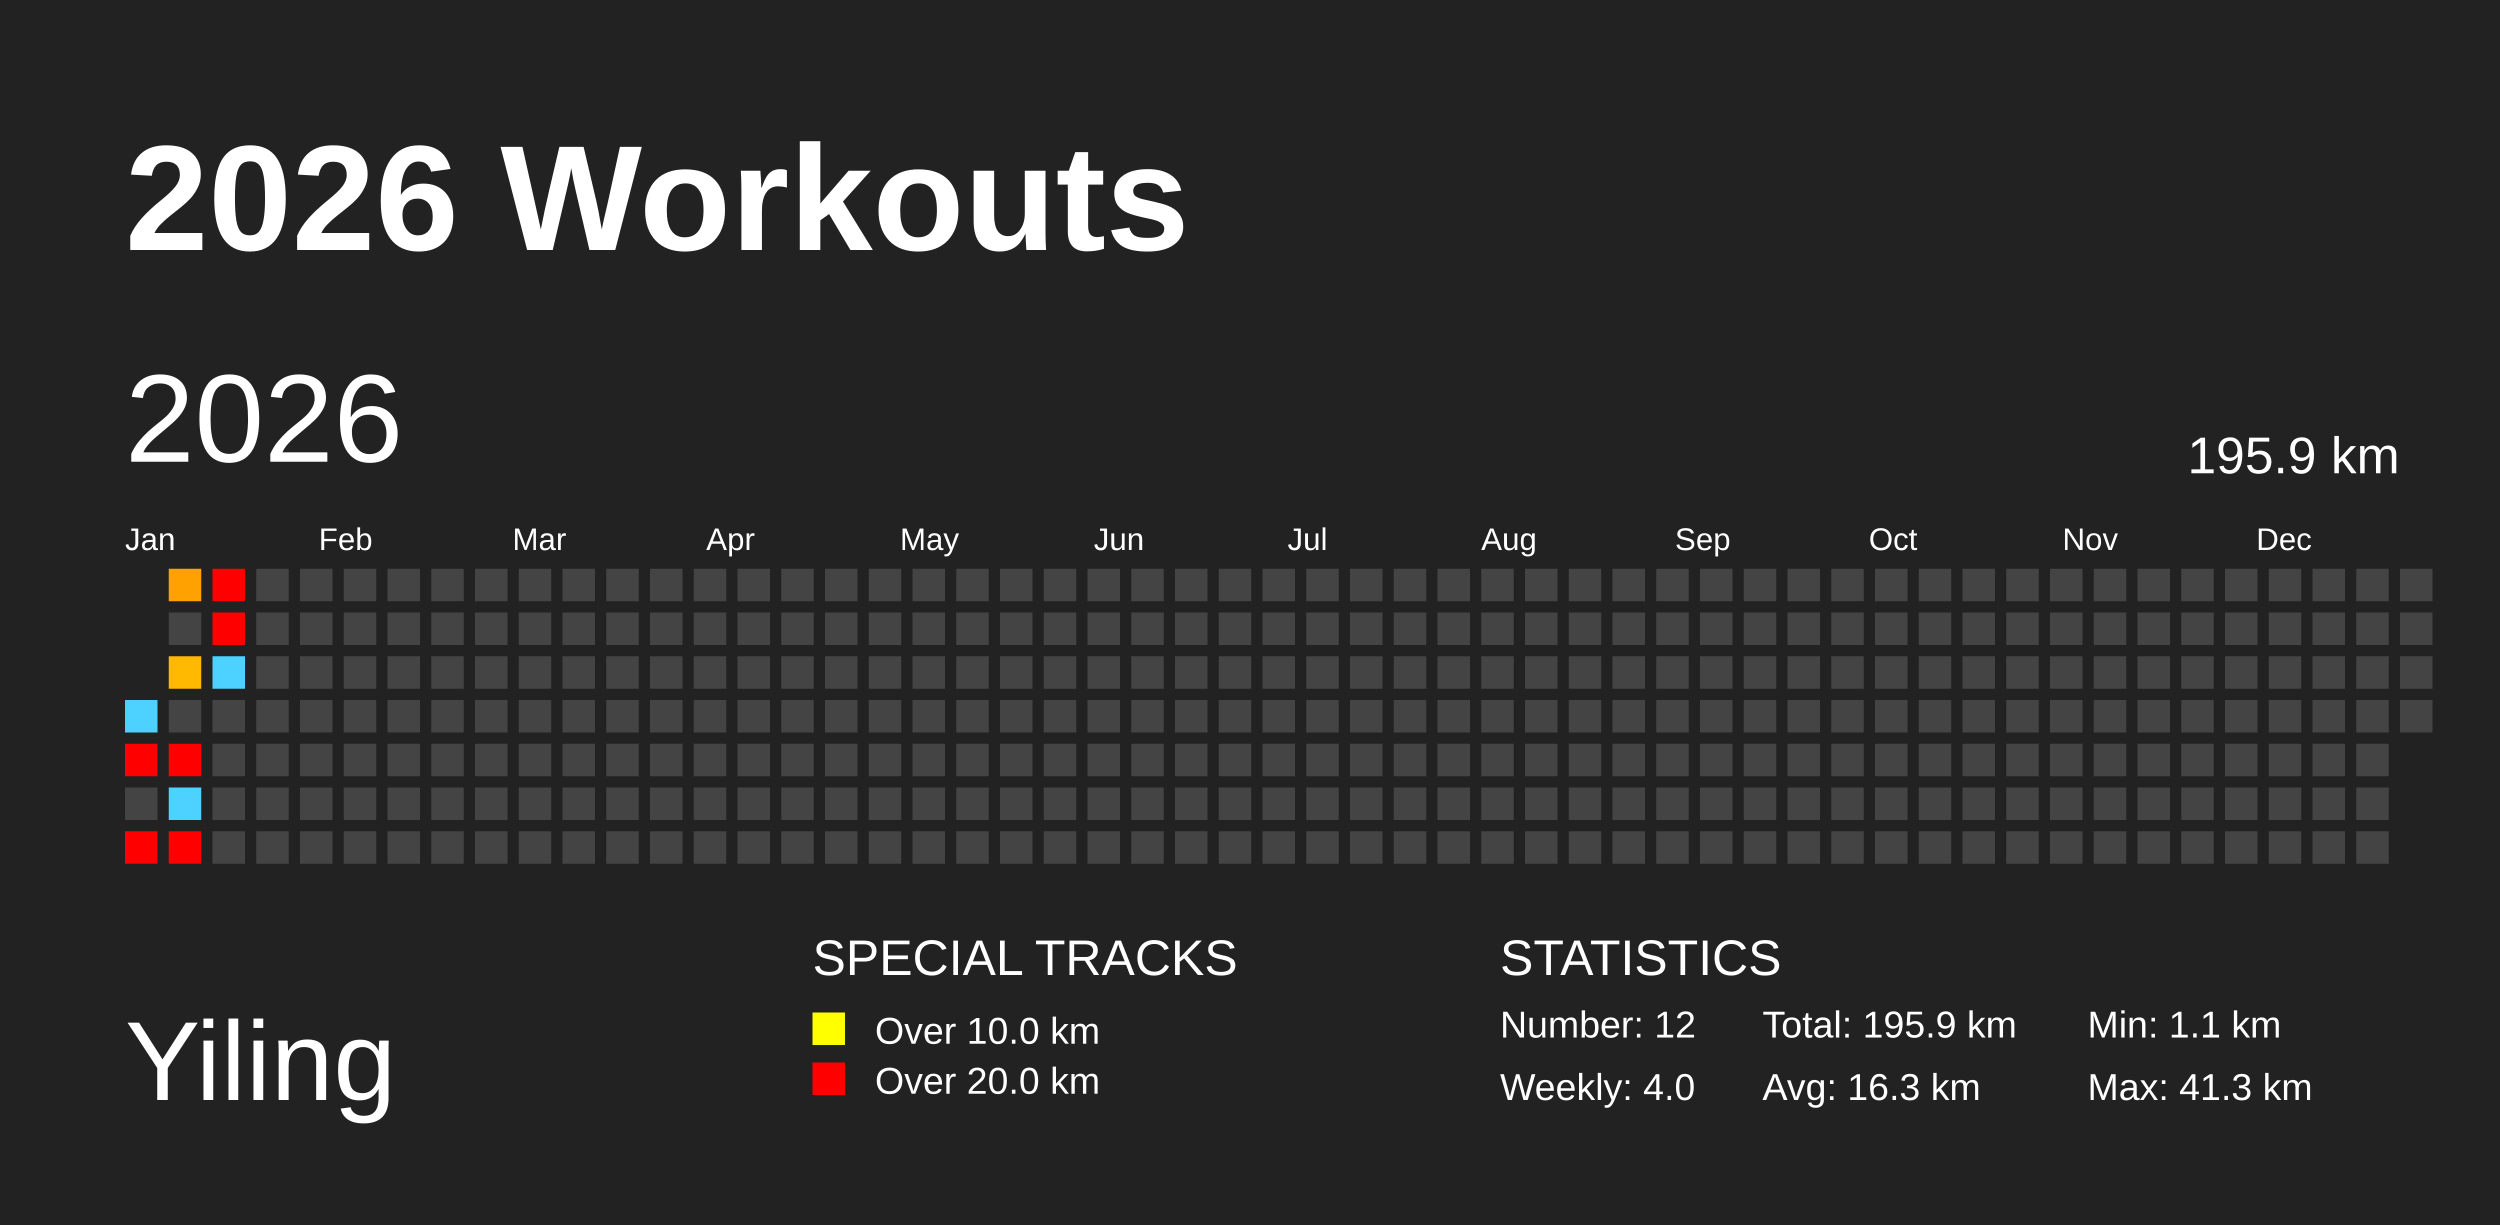
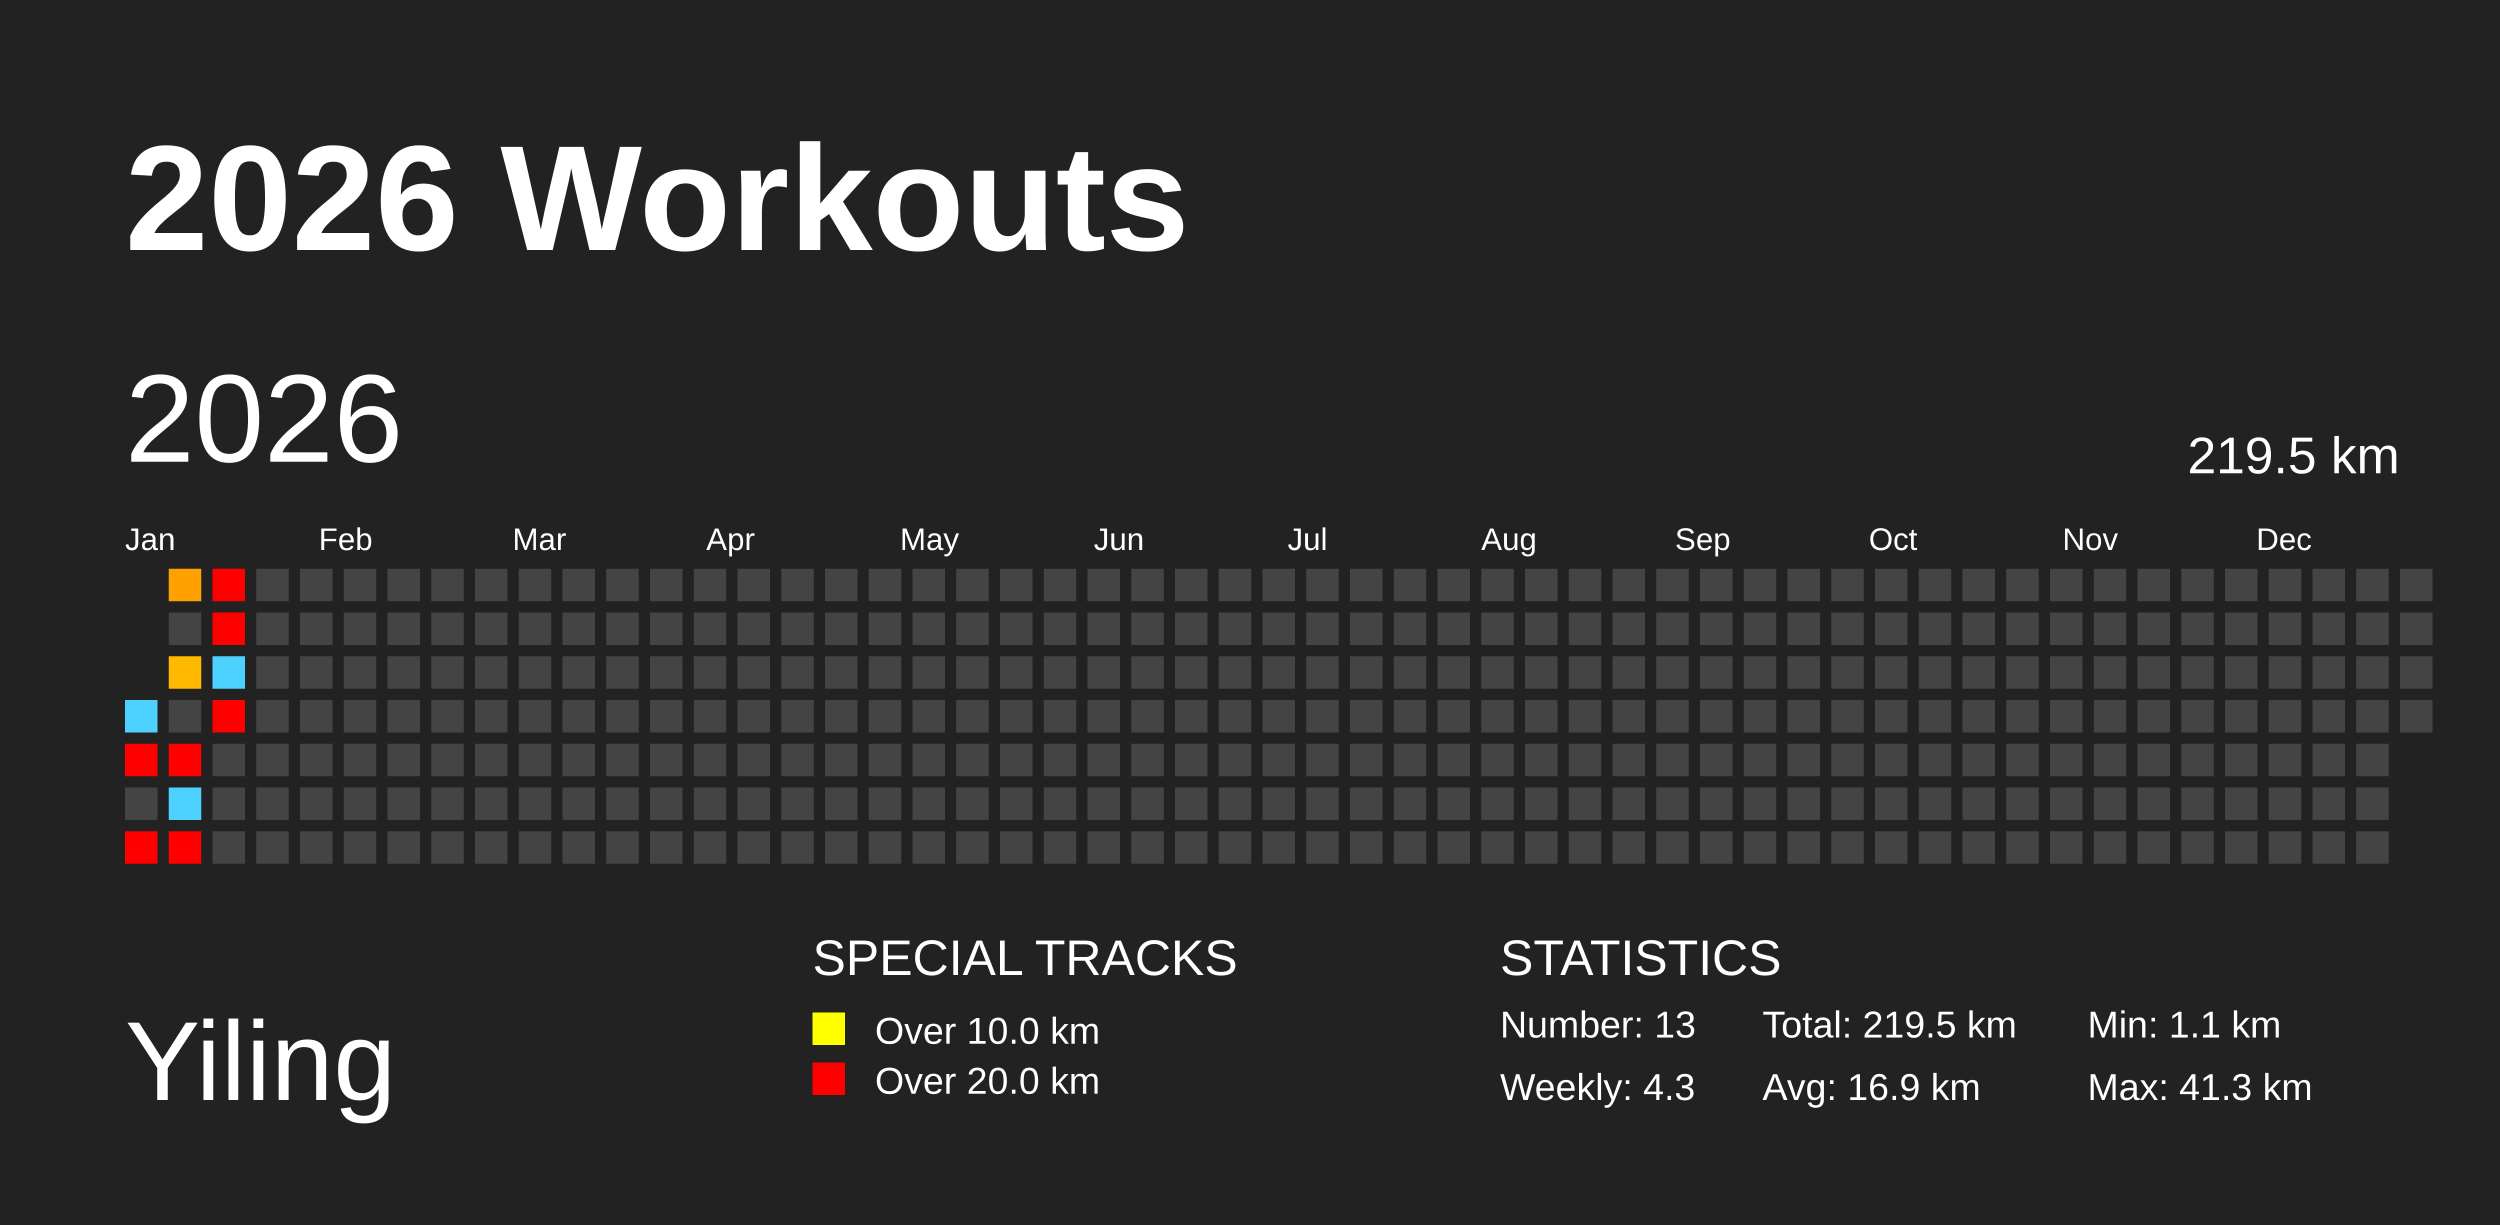
<svg xmlns="http://www.w3.org/2000/svg" baseProfile="full" height="98mm" version="1.1" viewBox="0,0,200,98" width="200mm">
  <defs />
  <rect fill="#222222" height="98" width="200" x="0" y="0" />
  <text fill="#FFFFFF" style="font-size:12px; font-family:Arial; font-weight:bold;" x="10" y="20">2026 Workouts</text>
  <text fill="#FFFFFF" style="font-size:9px; font-family:Arial" x="10" y="88">Yiling</text>
  <text fill="#FFFFFF" style="font-size:4px; font-family:Arial" x="65" y="78">SPECIAL TRACKS</text>
  <rect fill="yellow" height="2.6" width="2.6" x="65" y="81" />
  <text fill="#FFFFFF" style="font-size:3px; font-family:Arial" x="70" y="83.5">Over 10.0 km</text>
  <rect fill="red" height="2.6" width="2.6" x="65" y="85" />
  <text fill="#FFFFFF" style="font-size:3px; font-family:Arial" x="70" y="87.5">Over 20.0 km</text>
  <text fill="#FFFFFF" style="font-size:4px; font-family:Arial" x="120" y="78">STATISTICS</text>
-   <text fill="#FFFFFF" style="font-size:3px; font-family:Arial" x="120" y="83">Number: 12</text>
-   <text fill="#FFFFFF" style="font-size:3px; font-family:Arial" x="120" y="88">Weekly: 4.0</text>
-   <text fill="#FFFFFF" style="font-size:3px; font-family:Arial" x="141" y="83">Total: 195.9 km</text>
-   <text fill="#FFFFFF" style="font-size:3px; font-family:Arial" x="141" y="88">Avg: 16.3 km</text>
+   <text fill="#FFFFFF" style="font-size:3px; font-family:Arial" x="120" y="83">Number: 13</text>
+   <text fill="#FFFFFF" style="font-size:3px; font-family:Arial" x="120" y="88">Weekly: 4.3</text>
+   <text fill="#FFFFFF" style="font-size:3px; font-family:Arial" x="141" y="83">Total: 219.5 km</text>
+   <text fill="#FFFFFF" style="font-size:3px; font-family:Arial" x="141" y="88">Avg: 16.9 km</text>
  <text fill="#FFFFFF" style="font-size:3px; font-family:Arial" x="167" y="83">Min: 1.1 km</text>
  <text fill="#FFFFFF" style="font-size:3px; font-family:Arial" x="167" y="88">Max: 41.3 km</text>
  <text dominant-baseline="hanging" fill="#FFFFFF" style="font-size:10.0px; font-family:Arial;" x="10" y="30">2026</text>
-   <text dominant-baseline="hanging" fill="#FFFFFF" style="font-size:4.125px; font-family:Arial;" x="175" y="35">195.9 km</text>
+   <text dominant-baseline="hanging" fill="#FFFFFF" style="font-size:4.125px; font-family:Arial;" x="175" y="35">219.5 km</text>
  <text fill="#FFFFFF" style="font-size:2.5px; font-family:Arial" x="10.0" y="44">Jan</text>
  <text fill="#FFFFFF" style="font-size:2.5px; font-family:Arial" x="25.5" y="44">Feb</text>
  <text fill="#FFFFFF" style="font-size:2.5px; font-family:Arial" x="41.0" y="44">Mar</text>
  <text fill="#FFFFFF" style="font-size:2.5px; font-family:Arial" x="56.5" y="44">Apr</text>
  <text fill="#FFFFFF" style="font-size:2.5px; font-family:Arial" x="72.0" y="44">May</text>
  <text fill="#FFFFFF" style="font-size:2.5px; font-family:Arial" x="87.5" y="44">Jun</text>
  <text fill="#FFFFFF" style="font-size:2.5px; font-family:Arial" x="103.0" y="44">Jul</text>
  <text fill="#FFFFFF" style="font-size:2.5px; font-family:Arial" x="118.5" y="44">Aug</text>
  <text fill="#FFFFFF" style="font-size:2.5px; font-family:Arial" x="134.0" y="44">Sep</text>
  <text fill="#FFFFFF" style="font-size:2.5px; font-family:Arial" x="149.5" y="44">Oct</text>
  <text fill="#FFFFFF" style="font-size:2.5px; font-family:Arial" x="165.0" y="44">Nov</text>
  <text fill="#FFFFFF" style="font-size:2.5px; font-family:Arial" x="180.5" y="44">Dec</text>
  <rect fill="#4dd2ff" height="2.6" width="2.6" x="10.0" y="56.0" />
  <rect fill="red" height="2.6" width="2.6" x="10.0" y="59.5" />
  <rect fill="#444444" height="2.6" width="2.6" x="10.0" y="63.0" />
  <rect fill="red" height="2.6" width="2.6" x="10.0" y="66.5" />
  <rect fill="#ffa100" height="2.6" width="2.6" x="13.5" y="45.5" />
  <rect fill="#444444" height="2.6" width="2.6" x="13.5" y="49.0" />
  <rect fill="#ffb900" height="2.6" width="2.6" x="13.5" y="52.5" />
  <rect fill="#444444" height="2.6" width="2.6" x="13.5" y="56.0" />
  <rect fill="red" height="2.6" width="2.6" x="13.5" y="59.5" />
  <rect fill="#4dd2ff" height="2.6" width="2.6" x="13.5" y="63.0" />
  <rect fill="red" height="2.6" width="2.6" x="13.5" y="66.5" />
  <rect fill="red" height="2.6" width="2.6" x="17.0" y="45.5" />
  <rect fill="red" height="2.6" width="2.6" x="17.0" y="49.0" />
  <rect fill="#4dd2ff" height="2.6" width="2.6" x="17.0" y="52.5" />
-   <rect fill="#444444" height="2.6" width="2.6" x="17.0" y="56.0" />
+   <rect fill="red" height="2.6" width="2.6" x="17.0" y="56.0" />
  <rect fill="#444444" height="2.6" width="2.6" x="17.0" y="59.5" />
  <rect fill="#444444" height="2.6" width="2.6" x="17.0" y="63.0" />
  <rect fill="#444444" height="2.6" width="2.6" x="17.0" y="66.5" />
  <rect fill="#444444" height="2.6" width="2.6" x="20.5" y="45.5" />
  <rect fill="#444444" height="2.6" width="2.6" x="20.5" y="49.0" />
  <rect fill="#444444" height="2.6" width="2.6" x="20.5" y="52.5" />
  <rect fill="#444444" height="2.6" width="2.6" x="20.5" y="56.0" />
  <rect fill="#444444" height="2.6" width="2.6" x="20.5" y="59.5" />
  <rect fill="#444444" height="2.6" width="2.6" x="20.5" y="63.0" />
  <rect fill="#444444" height="2.6" width="2.6" x="20.5" y="66.5" />
  <rect fill="#444444" height="2.6" width="2.6" x="24.0" y="45.5" />
  <rect fill="#444444" height="2.6" width="2.6" x="24.0" y="49.0" />
  <rect fill="#444444" height="2.6" width="2.6" x="24.0" y="52.5" />
  <rect fill="#444444" height="2.6" width="2.6" x="24.0" y="56.0" />
  <rect fill="#444444" height="2.6" width="2.6" x="24.0" y="59.5" />
  <rect fill="#444444" height="2.6" width="2.6" x="24.0" y="63.0" />
  <rect fill="#444444" height="2.6" width="2.6" x="24.0" y="66.5" />
  <rect fill="#444444" height="2.6" width="2.6" x="27.5" y="45.5" />
  <rect fill="#444444" height="2.6" width="2.6" x="27.5" y="49.0" />
  <rect fill="#444444" height="2.6" width="2.6" x="27.5" y="52.5" />
  <rect fill="#444444" height="2.6" width="2.6" x="27.5" y="56.0" />
  <rect fill="#444444" height="2.6" width="2.6" x="27.5" y="59.5" />
  <rect fill="#444444" height="2.6" width="2.6" x="27.5" y="63.0" />
  <rect fill="#444444" height="2.6" width="2.6" x="27.5" y="66.5" />
  <rect fill="#444444" height="2.6" width="2.6" x="31.0" y="45.5" />
  <rect fill="#444444" height="2.6" width="2.6" x="31.0" y="49.0" />
  <rect fill="#444444" height="2.6" width="2.6" x="31.0" y="52.5" />
  <rect fill="#444444" height="2.6" width="2.6" x="31.0" y="56.0" />
  <rect fill="#444444" height="2.6" width="2.6" x="31.0" y="59.5" />
  <rect fill="#444444" height="2.6" width="2.6" x="31.0" y="63.0" />
  <rect fill="#444444" height="2.6" width="2.6" x="31.0" y="66.5" />
  <rect fill="#444444" height="2.6" width="2.6" x="34.5" y="45.5" />
  <rect fill="#444444" height="2.6" width="2.6" x="34.5" y="49.0" />
  <rect fill="#444444" height="2.6" width="2.6" x="34.5" y="52.5" />
  <rect fill="#444444" height="2.6" width="2.6" x="34.5" y="56.0" />
  <rect fill="#444444" height="2.6" width="2.6" x="34.5" y="59.5" />
  <rect fill="#444444" height="2.6" width="2.6" x="34.5" y="63.0" />
  <rect fill="#444444" height="2.6" width="2.6" x="34.5" y="66.5" />
  <rect fill="#444444" height="2.6" width="2.6" x="38.0" y="45.5" />
  <rect fill="#444444" height="2.6" width="2.6" x="38.0" y="49.0" />
  <rect fill="#444444" height="2.6" width="2.6" x="38.0" y="52.5" />
  <rect fill="#444444" height="2.6" width="2.6" x="38.0" y="56.0" />
  <rect fill="#444444" height="2.6" width="2.6" x="38.0" y="59.5" />
  <rect fill="#444444" height="2.6" width="2.6" x="38.0" y="63.0" />
  <rect fill="#444444" height="2.6" width="2.6" x="38.0" y="66.5" />
  <rect fill="#444444" height="2.6" width="2.6" x="41.5" y="45.5" />
  <rect fill="#444444" height="2.6" width="2.6" x="41.5" y="49.0" />
  <rect fill="#444444" height="2.6" width="2.6" x="41.5" y="52.5" />
  <rect fill="#444444" height="2.6" width="2.6" x="41.5" y="56.0" />
  <rect fill="#444444" height="2.6" width="2.6" x="41.5" y="59.5" />
  <rect fill="#444444" height="2.6" width="2.6" x="41.5" y="63.0" />
  <rect fill="#444444" height="2.6" width="2.6" x="41.5" y="66.5" />
  <rect fill="#444444" height="2.6" width="2.6" x="45.0" y="45.5" />
  <rect fill="#444444" height="2.6" width="2.6" x="45.0" y="49.0" />
  <rect fill="#444444" height="2.6" width="2.6" x="45.0" y="52.5" />
  <rect fill="#444444" height="2.6" width="2.6" x="45.0" y="56.0" />
  <rect fill="#444444" height="2.6" width="2.6" x="45.0" y="59.5" />
  <rect fill="#444444" height="2.6" width="2.6" x="45.0" y="63.0" />
  <rect fill="#444444" height="2.6" width="2.6" x="45.0" y="66.5" />
  <rect fill="#444444" height="2.6" width="2.6" x="48.5" y="45.5" />
  <rect fill="#444444" height="2.6" width="2.6" x="48.5" y="49.0" />
  <rect fill="#444444" height="2.6" width="2.6" x="48.5" y="52.5" />
  <rect fill="#444444" height="2.6" width="2.6" x="48.5" y="56.0" />
  <rect fill="#444444" height="2.6" width="2.6" x="48.5" y="59.5" />
  <rect fill="#444444" height="2.6" width="2.6" x="48.5" y="63.0" />
  <rect fill="#444444" height="2.6" width="2.6" x="48.5" y="66.5" />
  <rect fill="#444444" height="2.6" width="2.6" x="52.0" y="45.5" />
  <rect fill="#444444" height="2.6" width="2.6" x="52.0" y="49.0" />
  <rect fill="#444444" height="2.6" width="2.6" x="52.0" y="52.5" />
  <rect fill="#444444" height="2.6" width="2.6" x="52.0" y="56.0" />
  <rect fill="#444444" height="2.6" width="2.6" x="52.0" y="59.5" />
  <rect fill="#444444" height="2.6" width="2.6" x="52.0" y="63.0" />
  <rect fill="#444444" height="2.6" width="2.6" x="52.0" y="66.5" />
  <rect fill="#444444" height="2.6" width="2.6" x="55.5" y="45.5" />
  <rect fill="#444444" height="2.6" width="2.6" x="55.5" y="49.0" />
  <rect fill="#444444" height="2.6" width="2.6" x="55.5" y="52.5" />
  <rect fill="#444444" height="2.6" width="2.6" x="55.5" y="56.0" />
  <rect fill="#444444" height="2.6" width="2.6" x="55.5" y="59.5" />
  <rect fill="#444444" height="2.6" width="2.6" x="55.5" y="63.0" />
  <rect fill="#444444" height="2.6" width="2.6" x="55.5" y="66.5" />
  <rect fill="#444444" height="2.6" width="2.6" x="59.0" y="45.5" />
  <rect fill="#444444" height="2.6" width="2.6" x="59.0" y="49.0" />
  <rect fill="#444444" height="2.6" width="2.6" x="59.0" y="52.5" />
  <rect fill="#444444" height="2.6" width="2.6" x="59.0" y="56.0" />
  <rect fill="#444444" height="2.6" width="2.6" x="59.0" y="59.5" />
  <rect fill="#444444" height="2.6" width="2.6" x="59.0" y="63.0" />
  <rect fill="#444444" height="2.6" width="2.6" x="59.0" y="66.5" />
  <rect fill="#444444" height="2.6" width="2.6" x="62.5" y="45.5" />
  <rect fill="#444444" height="2.6" width="2.6" x="62.5" y="49.0" />
  <rect fill="#444444" height="2.6" width="2.6" x="62.5" y="52.5" />
  <rect fill="#444444" height="2.6" width="2.6" x="62.5" y="56.0" />
  <rect fill="#444444" height="2.6" width="2.6" x="62.5" y="59.5" />
  <rect fill="#444444" height="2.6" width="2.6" x="62.5" y="63.0" />
  <rect fill="#444444" height="2.6" width="2.6" x="62.5" y="66.5" />
  <rect fill="#444444" height="2.6" width="2.6" x="66.0" y="45.5" />
  <rect fill="#444444" height="2.6" width="2.6" x="66.0" y="49.0" />
  <rect fill="#444444" height="2.6" width="2.6" x="66.0" y="52.5" />
  <rect fill="#444444" height="2.6" width="2.6" x="66.0" y="56.0" />
  <rect fill="#444444" height="2.6" width="2.6" x="66.0" y="59.5" />
  <rect fill="#444444" height="2.6" width="2.6" x="66.0" y="63.0" />
  <rect fill="#444444" height="2.6" width="2.6" x="66.0" y="66.5" />
  <rect fill="#444444" height="2.6" width="2.6" x="69.5" y="45.5" />
  <rect fill="#444444" height="2.6" width="2.6" x="69.5" y="49.0" />
  <rect fill="#444444" height="2.6" width="2.6" x="69.5" y="52.5" />
  <rect fill="#444444" height="2.6" width="2.6" x="69.5" y="56.0" />
  <rect fill="#444444" height="2.6" width="2.6" x="69.5" y="59.5" />
  <rect fill="#444444" height="2.6" width="2.6" x="69.5" y="63.0" />
  <rect fill="#444444" height="2.6" width="2.6" x="69.5" y="66.5" />
  <rect fill="#444444" height="2.6" width="2.6" x="73.0" y="45.5" />
  <rect fill="#444444" height="2.6" width="2.6" x="73.0" y="49.0" />
  <rect fill="#444444" height="2.6" width="2.6" x="73.0" y="52.5" />
  <rect fill="#444444" height="2.6" width="2.6" x="73.0" y="56.0" />
  <rect fill="#444444" height="2.6" width="2.6" x="73.0" y="59.5" />
  <rect fill="#444444" height="2.6" width="2.6" x="73.0" y="63.0" />
  <rect fill="#444444" height="2.6" width="2.6" x="73.0" y="66.5" />
  <rect fill="#444444" height="2.6" width="2.6" x="76.5" y="45.5" />
  <rect fill="#444444" height="2.6" width="2.6" x="76.5" y="49.0" />
  <rect fill="#444444" height="2.6" width="2.6" x="76.5" y="52.5" />
  <rect fill="#444444" height="2.6" width="2.6" x="76.5" y="56.0" />
  <rect fill="#444444" height="2.6" width="2.6" x="76.5" y="59.5" />
  <rect fill="#444444" height="2.6" width="2.6" x="76.5" y="63.0" />
  <rect fill="#444444" height="2.6" width="2.6" x="76.5" y="66.5" />
  <rect fill="#444444" height="2.6" width="2.6" x="80.0" y="45.5" />
  <rect fill="#444444" height="2.6" width="2.6" x="80.0" y="49.0" />
  <rect fill="#444444" height="2.6" width="2.6" x="80.0" y="52.5" />
  <rect fill="#444444" height="2.6" width="2.6" x="80.0" y="56.0" />
  <rect fill="#444444" height="2.6" width="2.6" x="80.0" y="59.5" />
  <rect fill="#444444" height="2.6" width="2.6" x="80.0" y="63.0" />
  <rect fill="#444444" height="2.6" width="2.6" x="80.0" y="66.5" />
  <rect fill="#444444" height="2.6" width="2.6" x="83.5" y="45.5" />
  <rect fill="#444444" height="2.6" width="2.6" x="83.5" y="49.0" />
  <rect fill="#444444" height="2.6" width="2.6" x="83.5" y="52.5" />
  <rect fill="#444444" height="2.6" width="2.6" x="83.5" y="56.0" />
  <rect fill="#444444" height="2.6" width="2.6" x="83.5" y="59.5" />
  <rect fill="#444444" height="2.6" width="2.6" x="83.5" y="63.0" />
  <rect fill="#444444" height="2.6" width="2.6" x="83.5" y="66.5" />
  <rect fill="#444444" height="2.6" width="2.6" x="87.0" y="45.5" />
  <rect fill="#444444" height="2.6" width="2.6" x="87.0" y="49.0" />
  <rect fill="#444444" height="2.6" width="2.6" x="87.0" y="52.5" />
  <rect fill="#444444" height="2.6" width="2.6" x="87.0" y="56.0" />
  <rect fill="#444444" height="2.6" width="2.6" x="87.0" y="59.5" />
  <rect fill="#444444" height="2.6" width="2.6" x="87.0" y="63.0" />
  <rect fill="#444444" height="2.6" width="2.6" x="87.0" y="66.5" />
  <rect fill="#444444" height="2.6" width="2.6" x="90.5" y="45.5" />
  <rect fill="#444444" height="2.6" width="2.6" x="90.5" y="49.0" />
  <rect fill="#444444" height="2.6" width="2.6" x="90.5" y="52.5" />
  <rect fill="#444444" height="2.6" width="2.6" x="90.5" y="56.0" />
  <rect fill="#444444" height="2.6" width="2.6" x="90.5" y="59.5" />
  <rect fill="#444444" height="2.6" width="2.6" x="90.5" y="63.0" />
  <rect fill="#444444" height="2.6" width="2.6" x="90.5" y="66.5" />
  <rect fill="#444444" height="2.6" width="2.6" x="94.0" y="45.5" />
  <rect fill="#444444" height="2.6" width="2.6" x="94.0" y="49.0" />
  <rect fill="#444444" height="2.6" width="2.6" x="94.0" y="52.5" />
  <rect fill="#444444" height="2.6" width="2.6" x="94.0" y="56.0" />
  <rect fill="#444444" height="2.6" width="2.6" x="94.0" y="59.5" />
  <rect fill="#444444" height="2.6" width="2.6" x="94.0" y="63.0" />
  <rect fill="#444444" height="2.6" width="2.6" x="94.0" y="66.5" />
  <rect fill="#444444" height="2.6" width="2.6" x="97.5" y="45.5" />
  <rect fill="#444444" height="2.6" width="2.6" x="97.5" y="49.0" />
  <rect fill="#444444" height="2.6" width="2.6" x="97.5" y="52.5" />
  <rect fill="#444444" height="2.6" width="2.6" x="97.5" y="56.0" />
  <rect fill="#444444" height="2.6" width="2.6" x="97.5" y="59.5" />
  <rect fill="#444444" height="2.6" width="2.6" x="97.5" y="63.0" />
  <rect fill="#444444" height="2.6" width="2.6" x="97.5" y="66.5" />
  <rect fill="#444444" height="2.6" width="2.6" x="101.0" y="45.5" />
  <rect fill="#444444" height="2.6" width="2.6" x="101.0" y="49.0" />
  <rect fill="#444444" height="2.6" width="2.6" x="101.0" y="52.5" />
  <rect fill="#444444" height="2.6" width="2.6" x="101.0" y="56.0" />
  <rect fill="#444444" height="2.6" width="2.6" x="101.0" y="59.5" />
  <rect fill="#444444" height="2.6" width="2.6" x="101.0" y="63.0" />
  <rect fill="#444444" height="2.6" width="2.6" x="101.0" y="66.5" />
  <rect fill="#444444" height="2.6" width="2.6" x="104.5" y="45.5" />
  <rect fill="#444444" height="2.6" width="2.6" x="104.5" y="49.0" />
  <rect fill="#444444" height="2.6" width="2.6" x="104.5" y="52.5" />
  <rect fill="#444444" height="2.6" width="2.6" x="104.5" y="56.0" />
  <rect fill="#444444" height="2.6" width="2.6" x="104.5" y="59.5" />
  <rect fill="#444444" height="2.6" width="2.6" x="104.5" y="63.0" />
  <rect fill="#444444" height="2.6" width="2.6" x="104.5" y="66.5" />
  <rect fill="#444444" height="2.6" width="2.6" x="108.0" y="45.5" />
  <rect fill="#444444" height="2.6" width="2.6" x="108.0" y="49.0" />
  <rect fill="#444444" height="2.6" width="2.6" x="108.0" y="52.5" />
  <rect fill="#444444" height="2.6" width="2.6" x="108.0" y="56.0" />
  <rect fill="#444444" height="2.6" width="2.6" x="108.0" y="59.5" />
  <rect fill="#444444" height="2.6" width="2.6" x="108.0" y="63.0" />
  <rect fill="#444444" height="2.6" width="2.6" x="108.0" y="66.5" />
  <rect fill="#444444" height="2.6" width="2.6" x="111.5" y="45.5" />
  <rect fill="#444444" height="2.6" width="2.6" x="111.5" y="49.0" />
  <rect fill="#444444" height="2.6" width="2.6" x="111.5" y="52.5" />
  <rect fill="#444444" height="2.6" width="2.6" x="111.5" y="56.0" />
  <rect fill="#444444" height="2.6" width="2.6" x="111.5" y="59.5" />
  <rect fill="#444444" height="2.6" width="2.6" x="111.5" y="63.0" />
  <rect fill="#444444" height="2.6" width="2.6" x="111.5" y="66.5" />
  <rect fill="#444444" height="2.6" width="2.6" x="115.0" y="45.5" />
  <rect fill="#444444" height="2.6" width="2.6" x="115.0" y="49.0" />
  <rect fill="#444444" height="2.6" width="2.6" x="115.0" y="52.5" />
  <rect fill="#444444" height="2.6" width="2.6" x="115.0" y="56.0" />
  <rect fill="#444444" height="2.6" width="2.6" x="115.0" y="59.5" />
  <rect fill="#444444" height="2.6" width="2.6" x="115.0" y="63.0" />
  <rect fill="#444444" height="2.6" width="2.6" x="115.0" y="66.5" />
  <rect fill="#444444" height="2.6" width="2.6" x="118.5" y="45.5" />
  <rect fill="#444444" height="2.6" width="2.6" x="118.5" y="49.0" />
  <rect fill="#444444" height="2.6" width="2.6" x="118.5" y="52.5" />
  <rect fill="#444444" height="2.6" width="2.6" x="118.5" y="56.0" />
  <rect fill="#444444" height="2.6" width="2.6" x="118.5" y="59.5" />
  <rect fill="#444444" height="2.6" width="2.6" x="118.5" y="63.0" />
  <rect fill="#444444" height="2.6" width="2.6" x="118.5" y="66.5" />
  <rect fill="#444444" height="2.6" width="2.6" x="122.0" y="45.5" />
  <rect fill="#444444" height="2.6" width="2.6" x="122.0" y="49.0" />
  <rect fill="#444444" height="2.6" width="2.6" x="122.0" y="52.5" />
  <rect fill="#444444" height="2.6" width="2.6" x="122.0" y="56.0" />
  <rect fill="#444444" height="2.6" width="2.6" x="122.0" y="59.5" />
  <rect fill="#444444" height="2.6" width="2.6" x="122.0" y="63.0" />
  <rect fill="#444444" height="2.6" width="2.6" x="122.0" y="66.5" />
  <rect fill="#444444" height="2.6" width="2.6" x="125.5" y="45.5" />
  <rect fill="#444444" height="2.6" width="2.6" x="125.5" y="49.0" />
  <rect fill="#444444" height="2.6" width="2.6" x="125.5" y="52.5" />
  <rect fill="#444444" height="2.6" width="2.6" x="125.5" y="56.0" />
  <rect fill="#444444" height="2.6" width="2.6" x="125.5" y="59.5" />
  <rect fill="#444444" height="2.6" width="2.6" x="125.5" y="63.0" />
  <rect fill="#444444" height="2.6" width="2.6" x="125.5" y="66.5" />
  <rect fill="#444444" height="2.6" width="2.6" x="129.0" y="45.5" />
  <rect fill="#444444" height="2.6" width="2.6" x="129.0" y="49.0" />
  <rect fill="#444444" height="2.6" width="2.6" x="129.0" y="52.5" />
  <rect fill="#444444" height="2.6" width="2.6" x="129.0" y="56.0" />
  <rect fill="#444444" height="2.6" width="2.6" x="129.0" y="59.5" />
  <rect fill="#444444" height="2.6" width="2.6" x="129.0" y="63.0" />
  <rect fill="#444444" height="2.6" width="2.6" x="129.0" y="66.5" />
  <rect fill="#444444" height="2.6" width="2.6" x="132.5" y="45.5" />
  <rect fill="#444444" height="2.6" width="2.6" x="132.5" y="49.0" />
  <rect fill="#444444" height="2.6" width="2.6" x="132.5" y="52.5" />
  <rect fill="#444444" height="2.6" width="2.6" x="132.5" y="56.0" />
  <rect fill="#444444" height="2.6" width="2.6" x="132.5" y="59.5" />
  <rect fill="#444444" height="2.6" width="2.6" x="132.5" y="63.0" />
  <rect fill="#444444" height="2.6" width="2.6" x="132.5" y="66.5" />
  <rect fill="#444444" height="2.6" width="2.6" x="136.0" y="45.5" />
  <rect fill="#444444" height="2.6" width="2.6" x="136.0" y="49.0" />
  <rect fill="#444444" height="2.6" width="2.6" x="136.0" y="52.5" />
  <rect fill="#444444" height="2.6" width="2.6" x="136.0" y="56.0" />
  <rect fill="#444444" height="2.6" width="2.6" x="136.0" y="59.5" />
  <rect fill="#444444" height="2.6" width="2.6" x="136.0" y="63.0" />
  <rect fill="#444444" height="2.6" width="2.6" x="136.0" y="66.5" />
  <rect fill="#444444" height="2.6" width="2.6" x="139.5" y="45.5" />
  <rect fill="#444444" height="2.6" width="2.6" x="139.5" y="49.0" />
  <rect fill="#444444" height="2.6" width="2.6" x="139.5" y="52.5" />
  <rect fill="#444444" height="2.6" width="2.6" x="139.5" y="56.0" />
  <rect fill="#444444" height="2.6" width="2.6" x="139.5" y="59.5" />
  <rect fill="#444444" height="2.6" width="2.6" x="139.5" y="63.0" />
  <rect fill="#444444" height="2.6" width="2.6" x="139.5" y="66.5" />
  <rect fill="#444444" height="2.6" width="2.6" x="143.0" y="45.5" />
  <rect fill="#444444" height="2.6" width="2.6" x="143.0" y="49.0" />
  <rect fill="#444444" height="2.6" width="2.6" x="143.0" y="52.5" />
  <rect fill="#444444" height="2.6" width="2.6" x="143.0" y="56.0" />
  <rect fill="#444444" height="2.6" width="2.6" x="143.0" y="59.5" />
  <rect fill="#444444" height="2.6" width="2.6" x="143.0" y="63.0" />
  <rect fill="#444444" height="2.6" width="2.6" x="143.0" y="66.5" />
  <rect fill="#444444" height="2.6" width="2.6" x="146.5" y="45.5" />
  <rect fill="#444444" height="2.6" width="2.6" x="146.5" y="49.0" />
  <rect fill="#444444" height="2.6" width="2.6" x="146.5" y="52.5" />
  <rect fill="#444444" height="2.6" width="2.6" x="146.5" y="56.0" />
  <rect fill="#444444" height="2.6" width="2.6" x="146.5" y="59.5" />
  <rect fill="#444444" height="2.6" width="2.6" x="146.5" y="63.0" />
  <rect fill="#444444" height="2.6" width="2.6" x="146.5" y="66.5" />
  <rect fill="#444444" height="2.6" width="2.6" x="150.0" y="45.5" />
  <rect fill="#444444" height="2.6" width="2.6" x="150.0" y="49.0" />
  <rect fill="#444444" height="2.6" width="2.6" x="150.0" y="52.5" />
  <rect fill="#444444" height="2.6" width="2.6" x="150.0" y="56.0" />
  <rect fill="#444444" height="2.6" width="2.6" x="150.0" y="59.5" />
  <rect fill="#444444" height="2.6" width="2.6" x="150.0" y="63.0" />
  <rect fill="#444444" height="2.6" width="2.6" x="150.0" y="66.5" />
  <rect fill="#444444" height="2.6" width="2.6" x="153.5" y="45.5" />
  <rect fill="#444444" height="2.6" width="2.6" x="153.5" y="49.0" />
  <rect fill="#444444" height="2.6" width="2.6" x="153.5" y="52.5" />
  <rect fill="#444444" height="2.6" width="2.6" x="153.5" y="56.0" />
  <rect fill="#444444" height="2.6" width="2.6" x="153.5" y="59.5" />
  <rect fill="#444444" height="2.6" width="2.6" x="153.5" y="63.0" />
  <rect fill="#444444" height="2.6" width="2.6" x="153.5" y="66.5" />
  <rect fill="#444444" height="2.6" width="2.6" x="157.0" y="45.5" />
  <rect fill="#444444" height="2.6" width="2.6" x="157.0" y="49.0" />
  <rect fill="#444444" height="2.6" width="2.6" x="157.0" y="52.5" />
  <rect fill="#444444" height="2.6" width="2.6" x="157.0" y="56.0" />
  <rect fill="#444444" height="2.6" width="2.6" x="157.0" y="59.5" />
  <rect fill="#444444" height="2.6" width="2.6" x="157.0" y="63.0" />
  <rect fill="#444444" height="2.6" width="2.6" x="157.0" y="66.5" />
  <rect fill="#444444" height="2.6" width="2.6" x="160.5" y="45.5" />
  <rect fill="#444444" height="2.6" width="2.6" x="160.5" y="49.0" />
  <rect fill="#444444" height="2.6" width="2.6" x="160.5" y="52.5" />
  <rect fill="#444444" height="2.6" width="2.6" x="160.5" y="56.0" />
  <rect fill="#444444" height="2.6" width="2.6" x="160.5" y="59.5" />
  <rect fill="#444444" height="2.6" width="2.6" x="160.5" y="63.0" />
  <rect fill="#444444" height="2.6" width="2.6" x="160.5" y="66.5" />
  <rect fill="#444444" height="2.6" width="2.6" x="164.0" y="45.5" />
  <rect fill="#444444" height="2.6" width="2.6" x="164.0" y="49.0" />
  <rect fill="#444444" height="2.6" width="2.6" x="164.0" y="52.5" />
  <rect fill="#444444" height="2.6" width="2.6" x="164.0" y="56.0" />
  <rect fill="#444444" height="2.6" width="2.6" x="164.0" y="59.5" />
  <rect fill="#444444" height="2.6" width="2.6" x="164.0" y="63.0" />
  <rect fill="#444444" height="2.6" width="2.6" x="164.0" y="66.5" />
  <rect fill="#444444" height="2.6" width="2.6" x="167.5" y="45.5" />
  <rect fill="#444444" height="2.6" width="2.6" x="167.5" y="49.0" />
  <rect fill="#444444" height="2.6" width="2.6" x="167.5" y="52.5" />
  <rect fill="#444444" height="2.6" width="2.6" x="167.5" y="56.0" />
  <rect fill="#444444" height="2.6" width="2.6" x="167.5" y="59.5" />
  <rect fill="#444444" height="2.6" width="2.6" x="167.5" y="63.0" />
  <rect fill="#444444" height="2.6" width="2.6" x="167.5" y="66.5" />
  <rect fill="#444444" height="2.6" width="2.6" x="171.0" y="45.5" />
  <rect fill="#444444" height="2.6" width="2.6" x="171.0" y="49.0" />
  <rect fill="#444444" height="2.6" width="2.6" x="171.0" y="52.5" />
  <rect fill="#444444" height="2.6" width="2.6" x="171.0" y="56.0" />
  <rect fill="#444444" height="2.6" width="2.6" x="171.0" y="59.5" />
  <rect fill="#444444" height="2.6" width="2.6" x="171.0" y="63.0" />
  <rect fill="#444444" height="2.6" width="2.6" x="171.0" y="66.5" />
  <rect fill="#444444" height="2.6" width="2.6" x="174.5" y="45.5" />
  <rect fill="#444444" height="2.6" width="2.6" x="174.5" y="49.0" />
  <rect fill="#444444" height="2.6" width="2.6" x="174.5" y="52.5" />
  <rect fill="#444444" height="2.6" width="2.6" x="174.5" y="56.0" />
  <rect fill="#444444" height="2.6" width="2.6" x="174.5" y="59.5" />
  <rect fill="#444444" height="2.6" width="2.6" x="174.5" y="63.0" />
  <rect fill="#444444" height="2.6" width="2.6" x="174.5" y="66.5" />
  <rect fill="#444444" height="2.6" width="2.6" x="178.0" y="45.5" />
  <rect fill="#444444" height="2.6" width="2.6" x="178.0" y="49.0" />
  <rect fill="#444444" height="2.6" width="2.6" x="178.0" y="52.5" />
  <rect fill="#444444" height="2.6" width="2.6" x="178.0" y="56.0" />
  <rect fill="#444444" height="2.6" width="2.6" x="178.0" y="59.5" />
  <rect fill="#444444" height="2.6" width="2.6" x="178.0" y="63.0" />
  <rect fill="#444444" height="2.6" width="2.6" x="178.0" y="66.5" />
  <rect fill="#444444" height="2.6" width="2.6" x="181.5" y="45.5" />
  <rect fill="#444444" height="2.6" width="2.6" x="181.5" y="49.0" />
  <rect fill="#444444" height="2.6" width="2.6" x="181.5" y="52.5" />
  <rect fill="#444444" height="2.6" width="2.6" x="181.5" y="56.0" />
  <rect fill="#444444" height="2.6" width="2.6" x="181.5" y="59.5" />
  <rect fill="#444444" height="2.6" width="2.6" x="181.5" y="63.0" />
  <rect fill="#444444" height="2.6" width="2.6" x="181.5" y="66.5" />
  <rect fill="#444444" height="2.6" width="2.6" x="185.0" y="45.5" />
  <rect fill="#444444" height="2.6" width="2.6" x="185.0" y="49.0" />
  <rect fill="#444444" height="2.6" width="2.6" x="185.0" y="52.5" />
  <rect fill="#444444" height="2.6" width="2.6" x="185.0" y="56.0" />
  <rect fill="#444444" height="2.6" width="2.6" x="185.0" y="59.5" />
  <rect fill="#444444" height="2.6" width="2.6" x="185.0" y="63.0" />
  <rect fill="#444444" height="2.6" width="2.6" x="185.0" y="66.5" />
  <rect fill="#444444" height="2.6" width="2.6" x="188.5" y="45.5" />
  <rect fill="#444444" height="2.6" width="2.6" x="188.5" y="49.0" />
  <rect fill="#444444" height="2.6" width="2.6" x="188.5" y="52.5" />
  <rect fill="#444444" height="2.6" width="2.6" x="188.5" y="56.0" />
  <rect fill="#444444" height="2.6" width="2.6" x="188.5" y="59.5" />
  <rect fill="#444444" height="2.6" width="2.6" x="188.5" y="63.0" />
  <rect fill="#444444" height="2.6" width="2.6" x="188.5" y="66.5" />
  <rect fill="#444444" height="2.6" width="2.6" x="192.0" y="45.5" />
  <rect fill="#444444" height="2.6" width="2.6" x="192.0" y="49.0" />
  <rect fill="#444444" height="2.6" width="2.6" x="192.0" y="52.5" />
  <rect fill="#444444" height="2.6" width="2.6" x="192.0" y="56.0" />
</svg>
